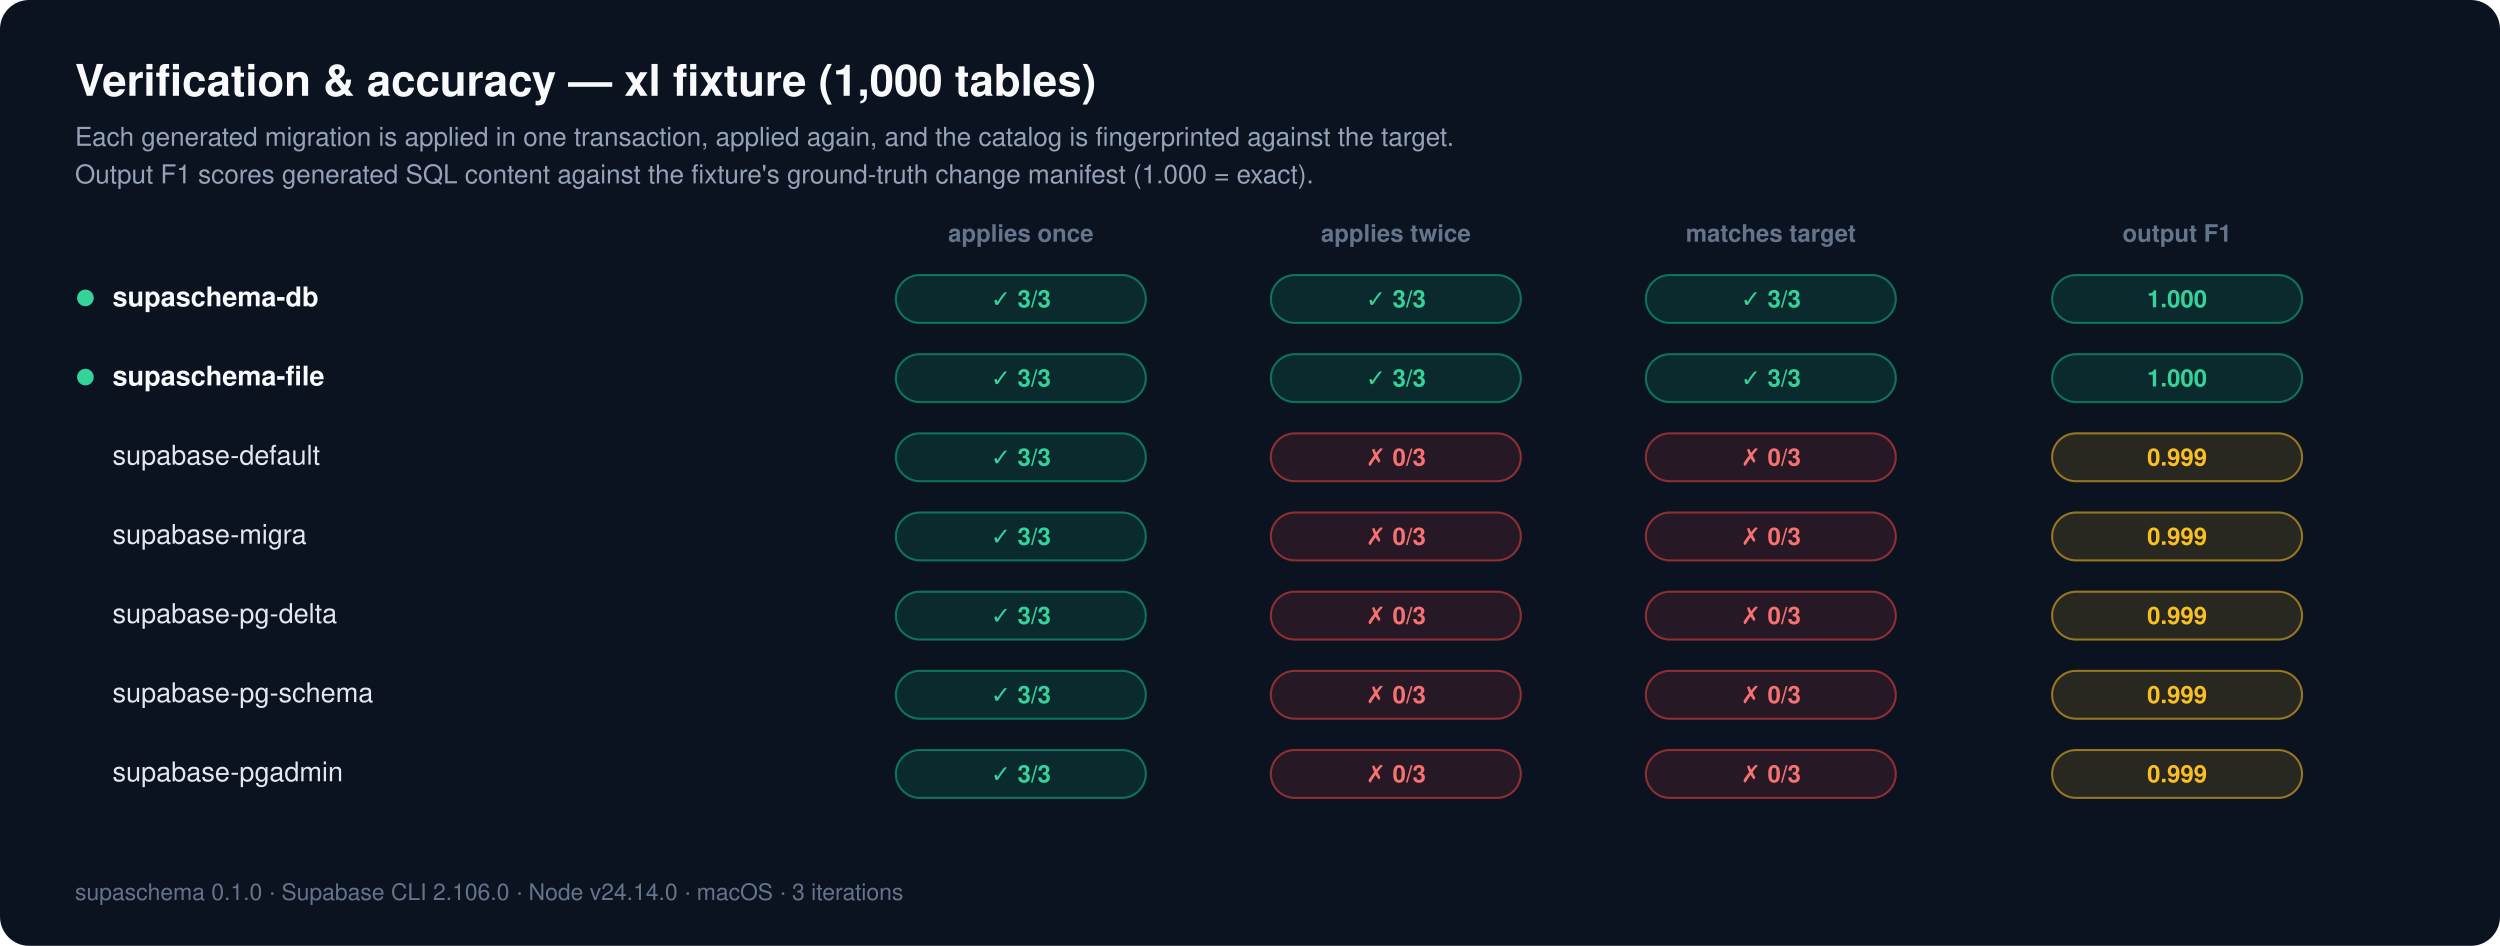
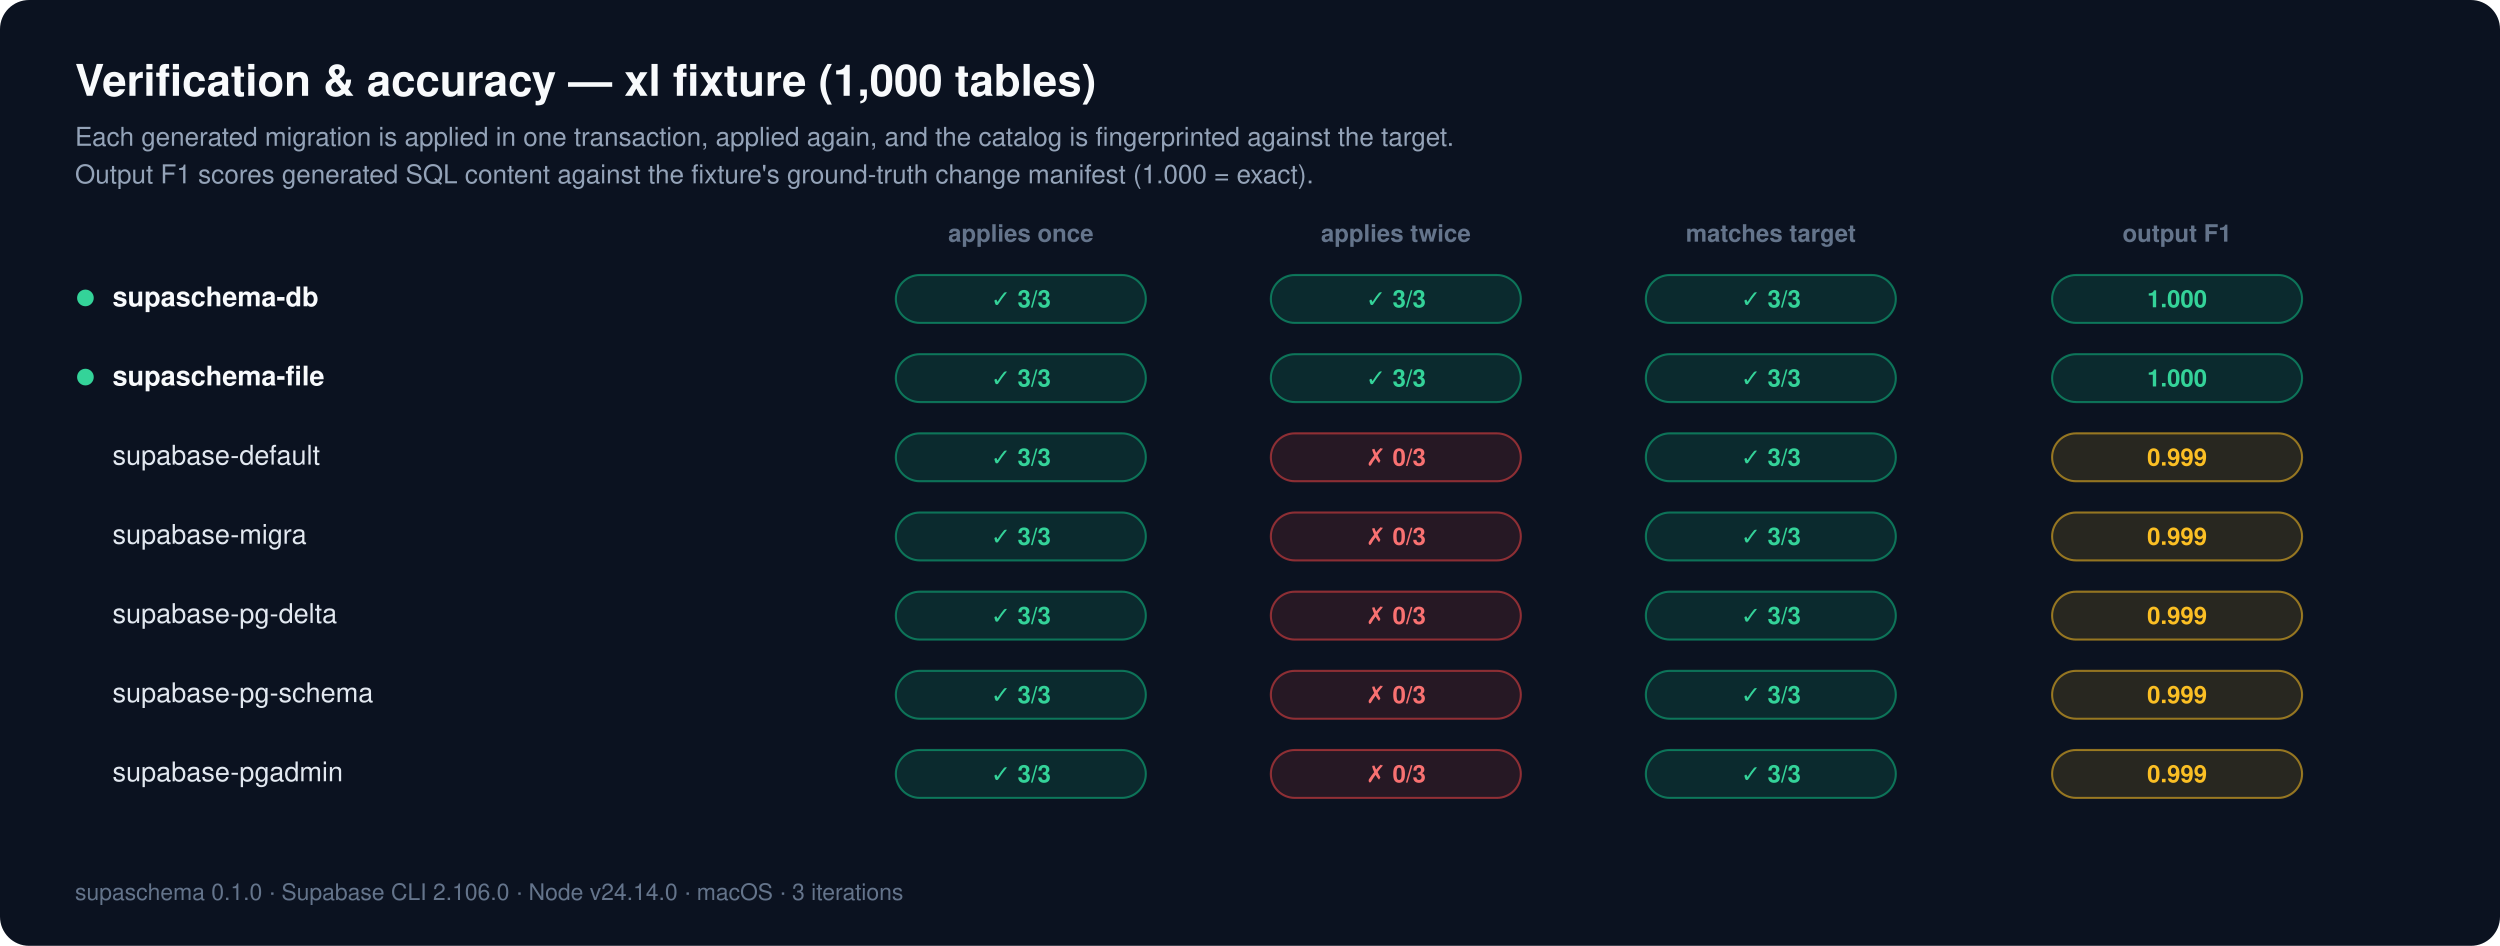
<svg xmlns="http://www.w3.org/2000/svg" width="1200" height="454" viewBox="0 0 1200 454" role="img">
  <defs>
    <linearGradient id="supaGradient" x1="0" y1="0" x2="1" y2="0">
      <stop offset="0%" stop-color="#059669" />
      <stop offset="100%" stop-color="#34d399" />
    </linearGradient>
    <linearGradient id="slateGradient" x1="0" y1="0" x2="1" y2="0">
      <stop offset="0%" stop-color="#3b4757" />
      <stop offset="100%" stop-color="#526079" />
    </linearGradient>
  </defs>
  <rect width="100%" height="100%" rx="14" fill="#0b1220" />
  <text x="36.0" y="46.0" fill="#f8fafc" font-family="ui-sans-serif, system-ui, 'Segoe UI', Helvetica, Arial, sans-serif" font-size="21" font-weight="700">Verification &amp; accuracy — xl fixture (1,000 tables)</text>
  <text x="36.0" y="70.0" fill="#94a3b8" font-family="ui-sans-serif, system-ui, 'Segoe UI', Helvetica, Arial, sans-serif" font-size="12.5" font-weight="400">Each generated migration is applied in one transaction, applied again, and the catalog is fingerprinted against the target.</text>
  <text x="36.0" y="88.0" fill="#94a3b8" font-family="ui-sans-serif, system-ui, 'Segoe UI', Helvetica, Arial, sans-serif" font-size="12.5" font-weight="400">Output F1 scores generated SQL content against the fixture's ground-truth change manifest (1.000 = exact).</text>
  <text x="490.0" y="116.0" fill="#64748b" font-family="ui-sans-serif, system-ui, 'Segoe UI', Helvetica, Arial, sans-serif" font-size="11.5" font-weight="600" text-anchor="middle">applies once</text>
  <text x="670.0" y="116.0" fill="#64748b" font-family="ui-sans-serif, system-ui, 'Segoe UI', Helvetica, Arial, sans-serif" font-size="11.5" font-weight="600" text-anchor="middle">applies twice</text>
  <text x="850.0" y="116.0" fill="#64748b" font-family="ui-sans-serif, system-ui, 'Segoe UI', Helvetica, Arial, sans-serif" font-size="11.5" font-weight="600" text-anchor="middle">matches target</text>
  <text x="1045.0" y="116.0" fill="#64748b" font-family="ui-sans-serif, system-ui, 'Segoe UI', Helvetica, Arial, sans-serif" font-size="11.5" font-weight="600" text-anchor="middle">output F1</text>
  <circle cx="41" cy="143" r="4" fill="#34d399" />
  <text x="54.0" y="147.0" fill="#f8fafc" font-family="ui-sans-serif, system-ui, 'Segoe UI', Helvetica, Arial, sans-serif" font-size="13" font-weight="650">supaschema-db</text>
  <rect x="430" y="132" width="120" height="23" rx="11.5" fill="rgba(16,185,129,0.14)" stroke="#10b981" stroke-opacity="0.55" />
  <text x="490.0" y="147.5" fill="#34d399" font-family="ui-sans-serif, system-ui, 'Segoe UI', Helvetica, Arial, sans-serif" font-size="11.5" font-weight="600" text-anchor="middle">✓ 3/3</text>
  <rect x="610" y="132" width="120" height="23" rx="11.5" fill="rgba(16,185,129,0.14)" stroke="#10b981" stroke-opacity="0.55" />
  <text x="670.0" y="147.5" fill="#34d399" font-family="ui-sans-serif, system-ui, 'Segoe UI', Helvetica, Arial, sans-serif" font-size="11.5" font-weight="600" text-anchor="middle">✓ 3/3</text>
  <rect x="790" y="132" width="120" height="23" rx="11.5" fill="rgba(16,185,129,0.14)" stroke="#10b981" stroke-opacity="0.55" />
  <text x="850.0" y="147.5" fill="#34d399" font-family="ui-sans-serif, system-ui, 'Segoe UI', Helvetica, Arial, sans-serif" font-size="11.5" font-weight="600" text-anchor="middle">✓ 3/3</text>
  <rect x="985" y="132" width="120" height="23" rx="11.5" fill="rgba(16,185,129,0.14)" stroke="#10b981" stroke-opacity="0.55" />
  <text x="1045.0" y="147.5" fill="#34d399" font-family="ui-sans-serif, system-ui, 'Segoe UI', Helvetica, Arial, sans-serif" font-size="11.5" font-weight="600" text-anchor="middle">1.000</text>
  <circle cx="41" cy="181" r="4" fill="#34d399" />
  <text x="54.0" y="185.0" fill="#f8fafc" font-family="ui-sans-serif, system-ui, 'Segoe UI', Helvetica, Arial, sans-serif" font-size="13" font-weight="650">supaschema-file</text>
  <rect x="430" y="170" width="120" height="23" rx="11.5" fill="rgba(16,185,129,0.14)" stroke="#10b981" stroke-opacity="0.55" />
  <text x="490.0" y="185.5" fill="#34d399" font-family="ui-sans-serif, system-ui, 'Segoe UI', Helvetica, Arial, sans-serif" font-size="11.5" font-weight="600" text-anchor="middle">✓ 3/3</text>
  <rect x="610" y="170" width="120" height="23" rx="11.5" fill="rgba(16,185,129,0.14)" stroke="#10b981" stroke-opacity="0.55" />
  <text x="670.0" y="185.5" fill="#34d399" font-family="ui-sans-serif, system-ui, 'Segoe UI', Helvetica, Arial, sans-serif" font-size="11.5" font-weight="600" text-anchor="middle">✓ 3/3</text>
  <rect x="790" y="170" width="120" height="23" rx="11.5" fill="rgba(16,185,129,0.14)" stroke="#10b981" stroke-opacity="0.55" />
  <text x="850.0" y="185.5" fill="#34d399" font-family="ui-sans-serif, system-ui, 'Segoe UI', Helvetica, Arial, sans-serif" font-size="11.5" font-weight="600" text-anchor="middle">✓ 3/3</text>
  <rect x="985" y="170" width="120" height="23" rx="11.5" fill="rgba(16,185,129,0.14)" stroke="#10b981" stroke-opacity="0.55" />
  <text x="1045.0" y="185.5" fill="#34d399" font-family="ui-sans-serif, system-ui, 'Segoe UI', Helvetica, Arial, sans-serif" font-size="11.5" font-weight="600" text-anchor="middle">1.000</text>
  <text x="54.0" y="223.0" fill="#e2e8f0" font-family="ui-sans-serif, system-ui, 'Segoe UI', Helvetica, Arial, sans-serif" font-size="13" font-weight="450">supabase-default</text>
  <rect x="430" y="208" width="120" height="23" rx="11.5" fill="rgba(16,185,129,0.14)" stroke="#10b981" stroke-opacity="0.55" />
  <text x="490.0" y="223.5" fill="#34d399" font-family="ui-sans-serif, system-ui, 'Segoe UI', Helvetica, Arial, sans-serif" font-size="11.5" font-weight="600" text-anchor="middle">✓ 3/3</text>
  <rect x="610" y="208" width="120" height="23" rx="11.5" fill="rgba(239,68,68,0.12)" stroke="#ef4444" stroke-opacity="0.55" />
  <text x="670.0" y="223.5" fill="#f87171" font-family="ui-sans-serif, system-ui, 'Segoe UI', Helvetica, Arial, sans-serif" font-size="11.5" font-weight="600" text-anchor="middle">✗ 0/3</text>
-   <rect x="790" y="208" width="120" height="23" rx="11.5" fill="rgba(239,68,68,0.12)" stroke="#ef4444" stroke-opacity="0.55" />
-   <text x="850.0" y="223.5" fill="#f87171" font-family="ui-sans-serif, system-ui, 'Segoe UI', Helvetica, Arial, sans-serif" font-size="11.5" font-weight="600" text-anchor="middle">✗ 0/3</text>
+   <rect x="790" y="208" width="120" height="23" rx="11.5" fill="rgba(16,185,129,0.14)" stroke="#10b981" stroke-opacity="0.55" />
+   <text x="850.0" y="223.5" fill="#34d399" font-family="ui-sans-serif, system-ui, 'Segoe UI', Helvetica, Arial, sans-serif" font-size="11.5" font-weight="600" text-anchor="middle">✓ 3/3</text>
  <rect x="985" y="208" width="120" height="23" rx="11.5" fill="rgba(251,191,36,0.12)" stroke="#fbbf24" stroke-opacity="0.55" />
  <text x="1045.0" y="223.5" fill="#fbbf24" font-family="ui-sans-serif, system-ui, 'Segoe UI', Helvetica, Arial, sans-serif" font-size="11.5" font-weight="600" text-anchor="middle">0.999</text>
  <text x="54.0" y="261.0" fill="#e2e8f0" font-family="ui-sans-serif, system-ui, 'Segoe UI', Helvetica, Arial, sans-serif" font-size="13" font-weight="450">supabase-migra</text>
  <rect x="430" y="246" width="120" height="23" rx="11.5" fill="rgba(16,185,129,0.14)" stroke="#10b981" stroke-opacity="0.55" />
  <text x="490.0" y="261.5" fill="#34d399" font-family="ui-sans-serif, system-ui, 'Segoe UI', Helvetica, Arial, sans-serif" font-size="11.5" font-weight="600" text-anchor="middle">✓ 3/3</text>
  <rect x="610" y="246" width="120" height="23" rx="11.5" fill="rgba(239,68,68,0.12)" stroke="#ef4444" stroke-opacity="0.55" />
  <text x="670.0" y="261.5" fill="#f87171" font-family="ui-sans-serif, system-ui, 'Segoe UI', Helvetica, Arial, sans-serif" font-size="11.5" font-weight="600" text-anchor="middle">✗ 0/3</text>
-   <rect x="790" y="246" width="120" height="23" rx="11.5" fill="rgba(239,68,68,0.12)" stroke="#ef4444" stroke-opacity="0.55" />
-   <text x="850.0" y="261.5" fill="#f87171" font-family="ui-sans-serif, system-ui, 'Segoe UI', Helvetica, Arial, sans-serif" font-size="11.5" font-weight="600" text-anchor="middle">✗ 0/3</text>
+   <rect x="790" y="246" width="120" height="23" rx="11.5" fill="rgba(16,185,129,0.14)" stroke="#10b981" stroke-opacity="0.55" />
+   <text x="850.0" y="261.5" fill="#34d399" font-family="ui-sans-serif, system-ui, 'Segoe UI', Helvetica, Arial, sans-serif" font-size="11.5" font-weight="600" text-anchor="middle">✓ 3/3</text>
  <rect x="985" y="246" width="120" height="23" rx="11.5" fill="rgba(251,191,36,0.12)" stroke="#fbbf24" stroke-opacity="0.55" />
  <text x="1045.0" y="261.5" fill="#fbbf24" font-family="ui-sans-serif, system-ui, 'Segoe UI', Helvetica, Arial, sans-serif" font-size="11.5" font-weight="600" text-anchor="middle">0.999</text>
  <text x="54.0" y="299.0" fill="#e2e8f0" font-family="ui-sans-serif, system-ui, 'Segoe UI', Helvetica, Arial, sans-serif" font-size="13" font-weight="450">supabase-pg-delta</text>
  <rect x="430" y="284" width="120" height="23" rx="11.5" fill="rgba(16,185,129,0.14)" stroke="#10b981" stroke-opacity="0.55" />
  <text x="490.0" y="299.5" fill="#34d399" font-family="ui-sans-serif, system-ui, 'Segoe UI', Helvetica, Arial, sans-serif" font-size="11.5" font-weight="600" text-anchor="middle">✓ 3/3</text>
  <rect x="610" y="284" width="120" height="23" rx="11.5" fill="rgba(239,68,68,0.12)" stroke="#ef4444" stroke-opacity="0.55" />
  <text x="670.0" y="299.5" fill="#f87171" font-family="ui-sans-serif, system-ui, 'Segoe UI', Helvetica, Arial, sans-serif" font-size="11.5" font-weight="600" text-anchor="middle">✗ 0/3</text>
-   <rect x="790" y="284" width="120" height="23" rx="11.5" fill="rgba(239,68,68,0.12)" stroke="#ef4444" stroke-opacity="0.55" />
-   <text x="850.0" y="299.5" fill="#f87171" font-family="ui-sans-serif, system-ui, 'Segoe UI', Helvetica, Arial, sans-serif" font-size="11.5" font-weight="600" text-anchor="middle">✗ 0/3</text>
+   <rect x="790" y="284" width="120" height="23" rx="11.5" fill="rgba(16,185,129,0.14)" stroke="#10b981" stroke-opacity="0.55" />
+   <text x="850.0" y="299.5" fill="#34d399" font-family="ui-sans-serif, system-ui, 'Segoe UI', Helvetica, Arial, sans-serif" font-size="11.5" font-weight="600" text-anchor="middle">✓ 3/3</text>
  <rect x="985" y="284" width="120" height="23" rx="11.5" fill="rgba(251,191,36,0.12)" stroke="#fbbf24" stroke-opacity="0.55" />
  <text x="1045.0" y="299.5" fill="#fbbf24" font-family="ui-sans-serif, system-ui, 'Segoe UI', Helvetica, Arial, sans-serif" font-size="11.5" font-weight="600" text-anchor="middle">0.999</text>
  <text x="54.0" y="337.0" fill="#e2e8f0" font-family="ui-sans-serif, system-ui, 'Segoe UI', Helvetica, Arial, sans-serif" font-size="13" font-weight="450">supabase-pg-schema</text>
  <rect x="430" y="322" width="120" height="23" rx="11.5" fill="rgba(16,185,129,0.14)" stroke="#10b981" stroke-opacity="0.55" />
  <text x="490.0" y="337.5" fill="#34d399" font-family="ui-sans-serif, system-ui, 'Segoe UI', Helvetica, Arial, sans-serif" font-size="11.5" font-weight="600" text-anchor="middle">✓ 3/3</text>
  <rect x="610" y="322" width="120" height="23" rx="11.5" fill="rgba(239,68,68,0.12)" stroke="#ef4444" stroke-opacity="0.55" />
  <text x="670.0" y="337.5" fill="#f87171" font-family="ui-sans-serif, system-ui, 'Segoe UI', Helvetica, Arial, sans-serif" font-size="11.5" font-weight="600" text-anchor="middle">✗ 0/3</text>
-   <rect x="790" y="322" width="120" height="23" rx="11.5" fill="rgba(239,68,68,0.12)" stroke="#ef4444" stroke-opacity="0.55" />
-   <text x="850.0" y="337.5" fill="#f87171" font-family="ui-sans-serif, system-ui, 'Segoe UI', Helvetica, Arial, sans-serif" font-size="11.5" font-weight="600" text-anchor="middle">✗ 0/3</text>
+   <rect x="790" y="322" width="120" height="23" rx="11.5" fill="rgba(16,185,129,0.14)" stroke="#10b981" stroke-opacity="0.55" />
+   <text x="850.0" y="337.5" fill="#34d399" font-family="ui-sans-serif, system-ui, 'Segoe UI', Helvetica, Arial, sans-serif" font-size="11.5" font-weight="600" text-anchor="middle">✓ 3/3</text>
  <rect x="985" y="322" width="120" height="23" rx="11.5" fill="rgba(251,191,36,0.12)" stroke="#fbbf24" stroke-opacity="0.55" />
  <text x="1045.0" y="337.5" fill="#fbbf24" font-family="ui-sans-serif, system-ui, 'Segoe UI', Helvetica, Arial, sans-serif" font-size="11.5" font-weight="600" text-anchor="middle">0.999</text>
  <text x="54.0" y="375.0" fill="#e2e8f0" font-family="ui-sans-serif, system-ui, 'Segoe UI', Helvetica, Arial, sans-serif" font-size="13" font-weight="450">supabase-pgadmin</text>
  <rect x="430" y="360" width="120" height="23" rx="11.5" fill="rgba(16,185,129,0.14)" stroke="#10b981" stroke-opacity="0.55" />
  <text x="490.0" y="375.5" fill="#34d399" font-family="ui-sans-serif, system-ui, 'Segoe UI', Helvetica, Arial, sans-serif" font-size="11.5" font-weight="600" text-anchor="middle">✓ 3/3</text>
  <rect x="610" y="360" width="120" height="23" rx="11.5" fill="rgba(239,68,68,0.12)" stroke="#ef4444" stroke-opacity="0.55" />
  <text x="670.0" y="375.5" fill="#f87171" font-family="ui-sans-serif, system-ui, 'Segoe UI', Helvetica, Arial, sans-serif" font-size="11.5" font-weight="600" text-anchor="middle">✗ 0/3</text>
-   <rect x="790" y="360" width="120" height="23" rx="11.5" fill="rgba(239,68,68,0.12)" stroke="#ef4444" stroke-opacity="0.55" />
-   <text x="850.0" y="375.5" fill="#f87171" font-family="ui-sans-serif, system-ui, 'Segoe UI', Helvetica, Arial, sans-serif" font-size="11.5" font-weight="600" text-anchor="middle">✗ 0/3</text>
+   <rect x="790" y="360" width="120" height="23" rx="11.5" fill="rgba(16,185,129,0.14)" stroke="#10b981" stroke-opacity="0.55" />
+   <text x="850.0" y="375.5" fill="#34d399" font-family="ui-sans-serif, system-ui, 'Segoe UI', Helvetica, Arial, sans-serif" font-size="11.5" font-weight="600" text-anchor="middle">✓ 3/3</text>
  <rect x="985" y="360" width="120" height="23" rx="11.5" fill="rgba(251,191,36,0.12)" stroke="#fbbf24" stroke-opacity="0.55" />
  <text x="1045.0" y="375.5" fill="#fbbf24" font-family="ui-sans-serif, system-ui, 'Segoe UI', Helvetica, Arial, sans-serif" font-size="11.5" font-weight="600" text-anchor="middle">0.999</text>
  <text x="36.0" y="432.0" fill="#64748b" font-family="ui-sans-serif, system-ui, 'Segoe UI', Helvetica, Arial, sans-serif" font-size="11" font-weight="400">supaschema 0.1.0  ·  Supabase CLI 2.106.0  ·  Node v24.14.0  ·  macOS  ·  3 iterations</text>
</svg>
